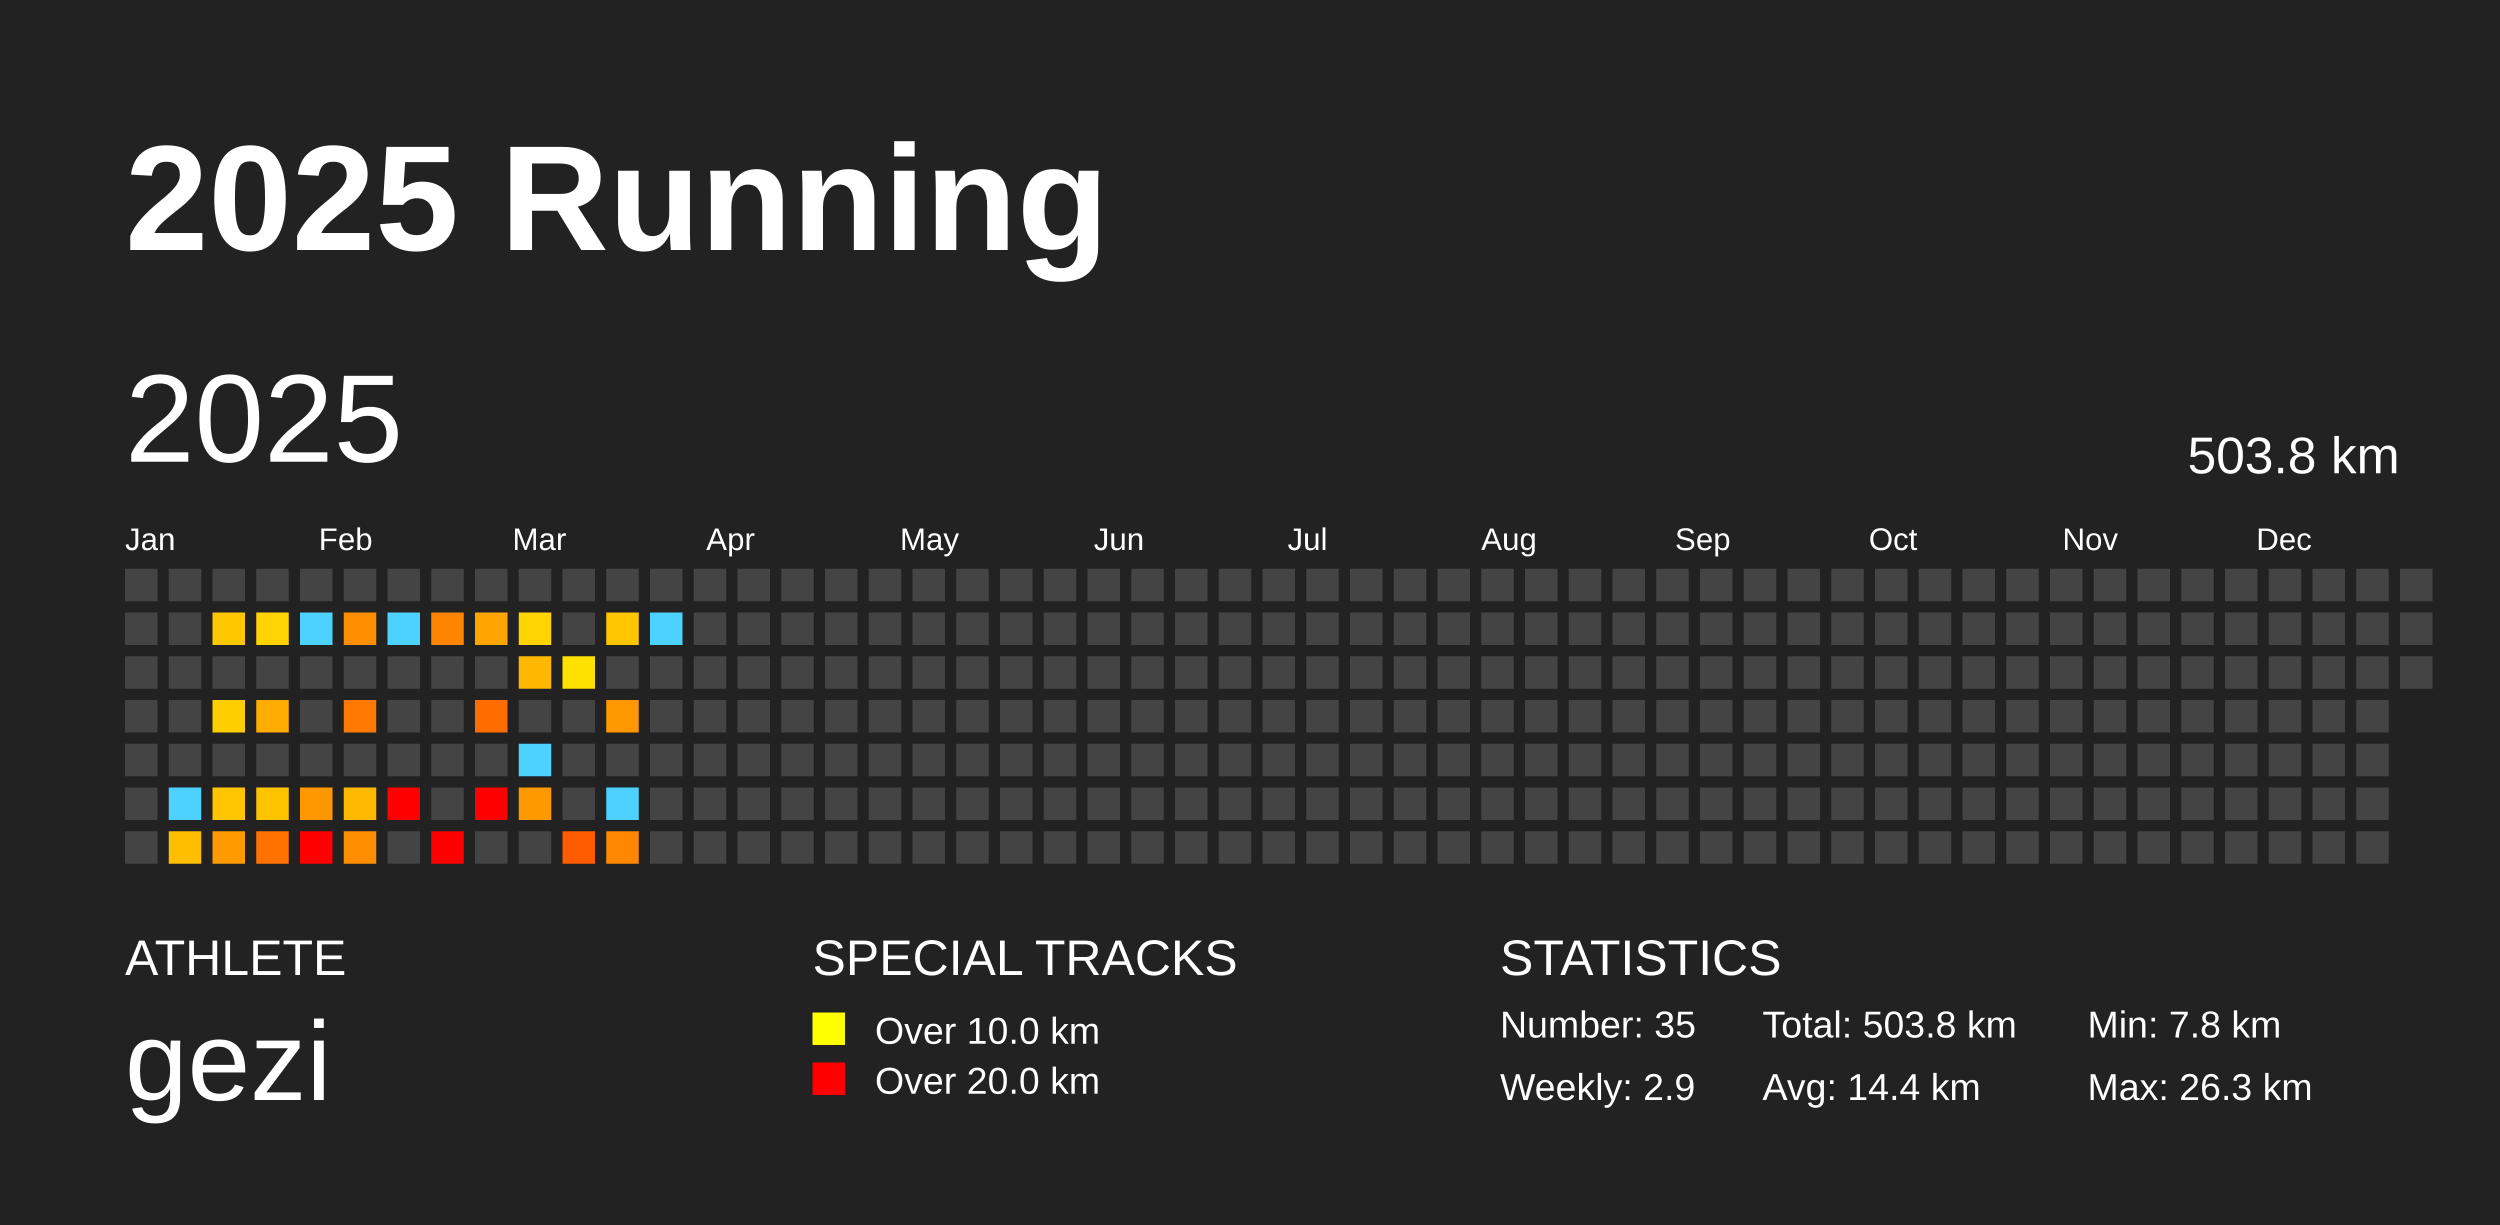
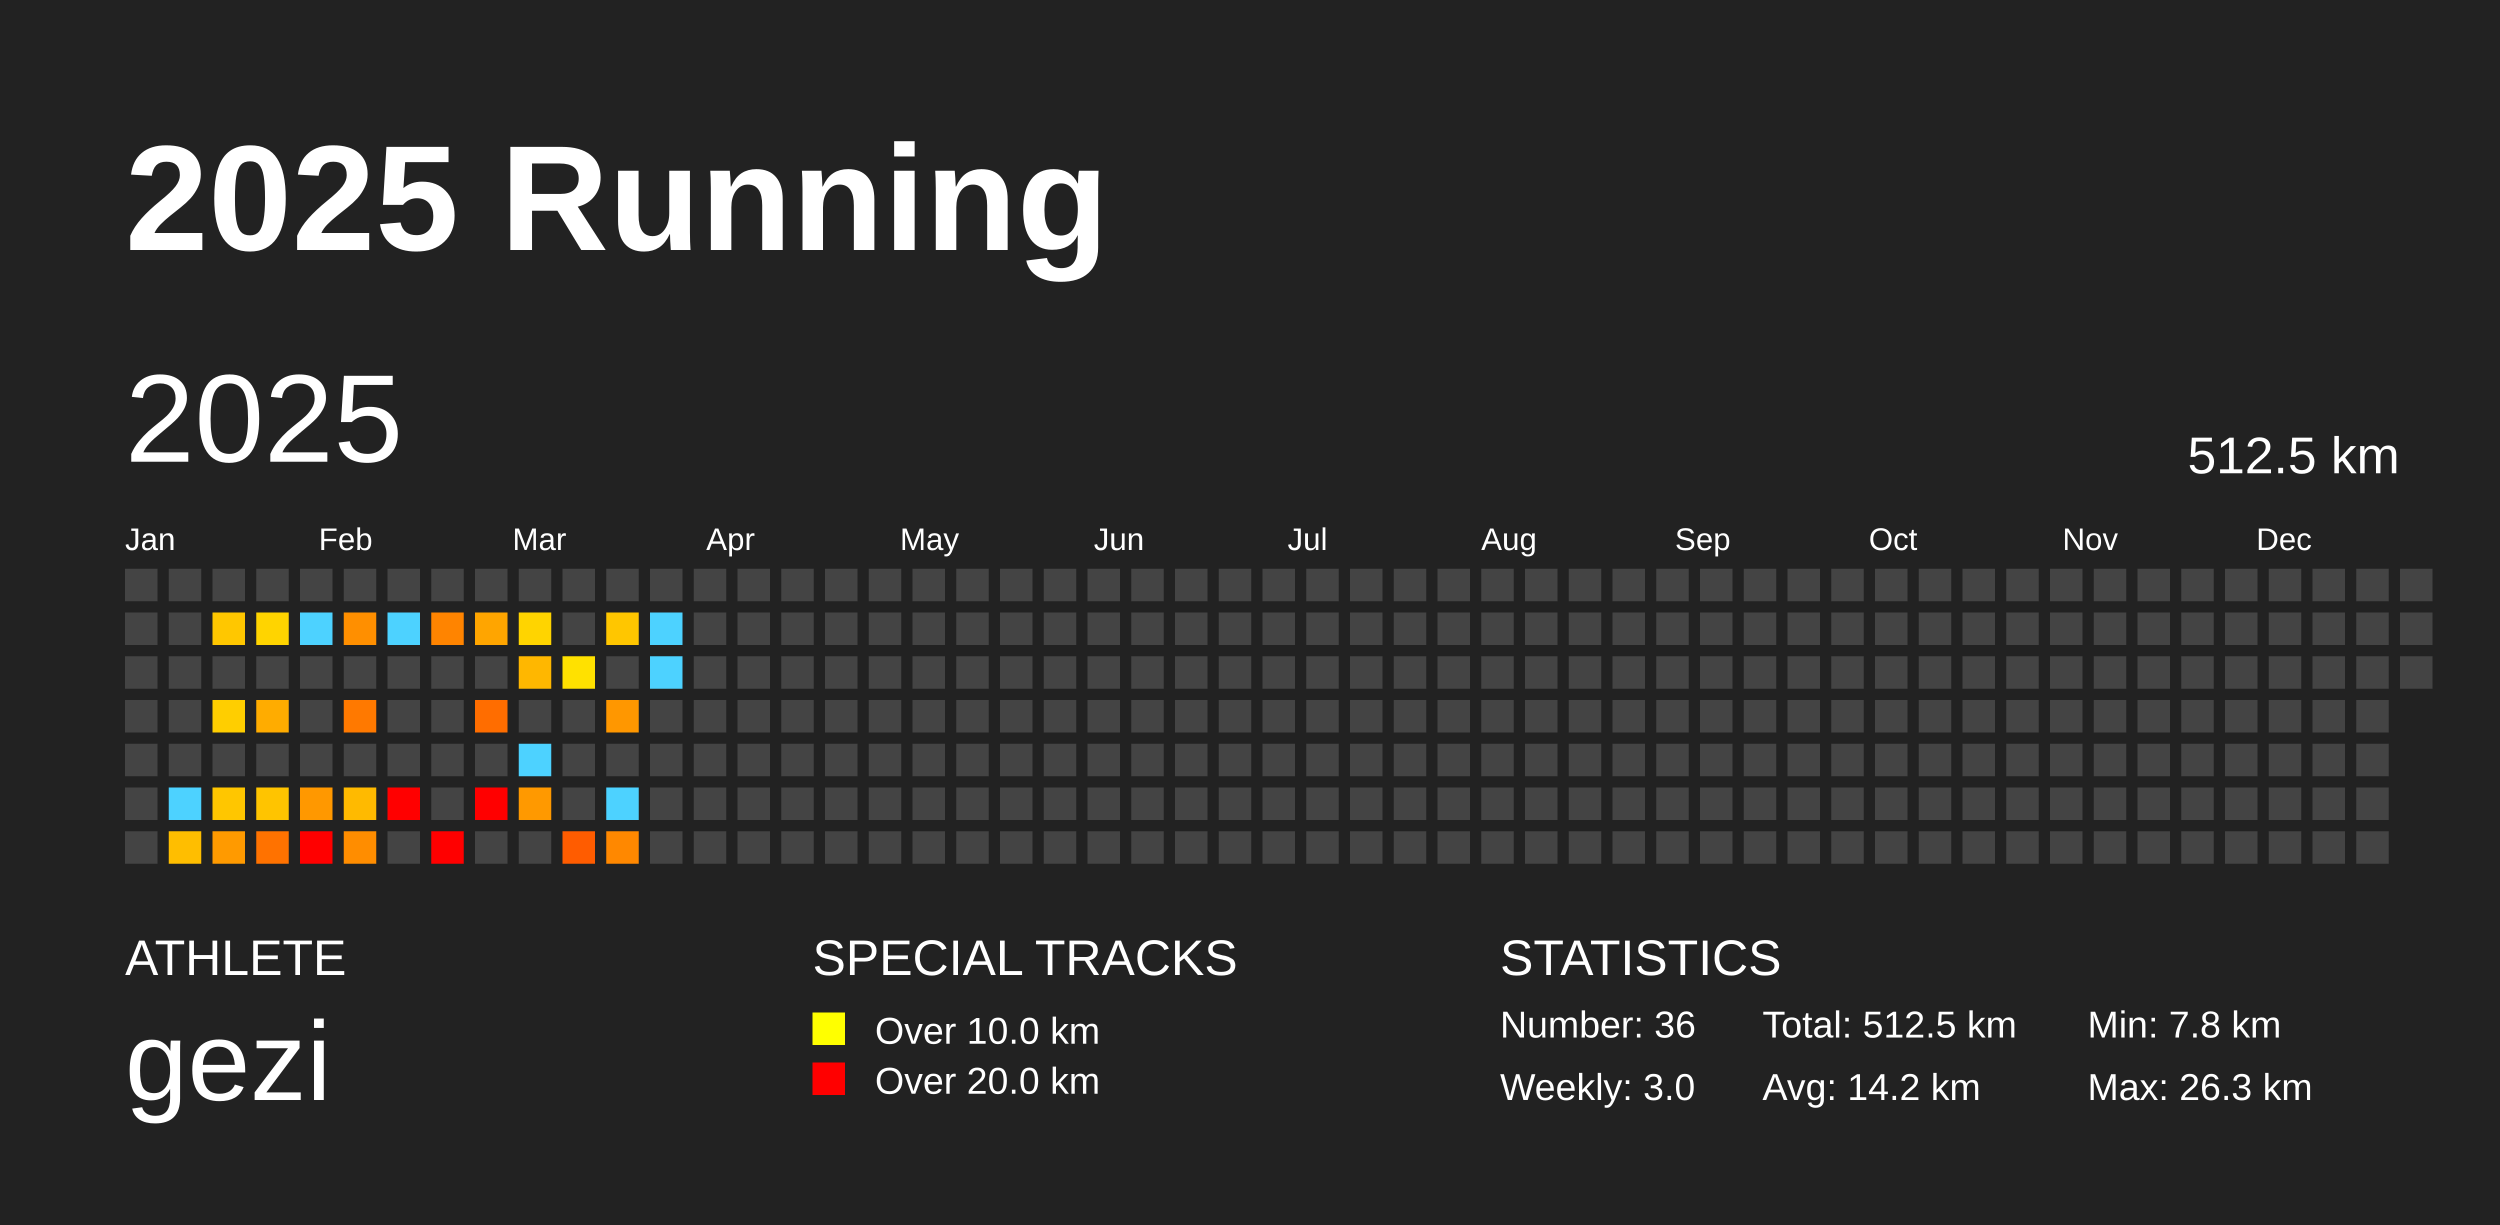
<svg xmlns="http://www.w3.org/2000/svg" baseProfile="full" height="98mm" version="1.1" viewBox="0,0,200,98" width="200mm">
  <defs />
  <rect fill="#222222" height="98" width="200" x="0" y="0" />
  <text fill="#FFFFFF" style="font-size:12px; font-family:Arial; font-weight:bold;" x="10" y="20">2025 Running</text>
  <text fill="#FFFFFF" style="font-size:4px; font-family:Arial" x="10" y="78">ATHLETE</text>
  <text fill="#FFFFFF" style="font-size:9px; font-family:Arial" x="10" y="88">gezi</text>
  <text fill="#FFFFFF" style="font-size:4px; font-family:Arial" x="65" y="78">SPECIAL TRACKS</text>
  <rect fill="yellow" height="2.6" width="2.6" x="65" y="81" />
  <text fill="#FFFFFF" style="font-size:3px; font-family:Arial" x="70" y="83.5">Over 10.0 km</text>
  <rect fill="red" height="2.6" width="2.6" x="65" y="85" />
  <text fill="#FFFFFF" style="font-size:3px; font-family:Arial" x="70" y="87.5">Over 20.0 km</text>
  <text fill="#FFFFFF" style="font-size:4px; font-family:Arial" x="120" y="78">STATISTICS</text>
-   <text fill="#FFFFFF" style="font-size:3px; font-family:Arial" x="120" y="83">Number: 35</text>
-   <text fill="#FFFFFF" style="font-size:3px; font-family:Arial" x="120" y="88">Weekly: 2.9</text>
-   <text fill="#FFFFFF" style="font-size:3px; font-family:Arial" x="141" y="83">Total: 503.8 km</text>
-   <text fill="#FFFFFF" style="font-size:3px; font-family:Arial" x="141" y="88">Avg: 14.4 km</text>
+   <text fill="#FFFFFF" style="font-size:3px; font-family:Arial" x="120" y="83">Number: 36</text>
+   <text fill="#FFFFFF" style="font-size:3px; font-family:Arial" x="120" y="88">Weekly: 3.0</text>
+   <text fill="#FFFFFF" style="font-size:3px; font-family:Arial" x="141" y="83">Total: 512.5 km</text>
+   <text fill="#FFFFFF" style="font-size:3px; font-family:Arial" x="141" y="88">Avg: 14.2 km</text>
  <text fill="#FFFFFF" style="font-size:3px; font-family:Arial" x="167" y="83">Min: 7.8 km</text>
  <text fill="#FFFFFF" style="font-size:3px; font-family:Arial" x="167" y="88">Max: 26.3 km</text>
  <text dominant-baseline="hanging" fill="#FFFFFF" style="font-size:10.0px; font-family:Arial;" x="10" y="30">2025</text>
-   <text dominant-baseline="hanging" fill="#FFFFFF" style="font-size:4.125px; font-family:Arial;" x="175" y="35">503.8 km</text>
+   <text dominant-baseline="hanging" fill="#FFFFFF" style="font-size:4.125px; font-family:Arial;" x="175" y="35">512.5 km</text>
  <text fill="#FFFFFF" style="font-size:2.5px; font-family:Arial" x="10.0" y="44">Jan</text>
  <text fill="#FFFFFF" style="font-size:2.5px; font-family:Arial" x="25.5" y="44">Feb</text>
  <text fill="#FFFFFF" style="font-size:2.5px; font-family:Arial" x="41.0" y="44">Mar</text>
  <text fill="#FFFFFF" style="font-size:2.5px; font-family:Arial" x="56.5" y="44">Apr</text>
  <text fill="#FFFFFF" style="font-size:2.5px; font-family:Arial" x="72.0" y="44">May</text>
  <text fill="#FFFFFF" style="font-size:2.5px; font-family:Arial" x="87.5" y="44">Jun</text>
  <text fill="#FFFFFF" style="font-size:2.5px; font-family:Arial" x="103.0" y="44">Jul</text>
  <text fill="#FFFFFF" style="font-size:2.5px; font-family:Arial" x="118.5" y="44">Aug</text>
  <text fill="#FFFFFF" style="font-size:2.5px; font-family:Arial" x="134.0" y="44">Sep</text>
  <text fill="#FFFFFF" style="font-size:2.5px; font-family:Arial" x="149.5" y="44">Oct</text>
  <text fill="#FFFFFF" style="font-size:2.5px; font-family:Arial" x="165.0" y="44">Nov</text>
  <text fill="#FFFFFF" style="font-size:2.5px; font-family:Arial" x="180.5" y="44">Dec</text>
  <rect fill="#444444" height="2.6" width="2.6" x="10.0" y="45.5" />
  <rect fill="#444444" height="2.6" width="2.6" x="10.0" y="49.0" />
  <rect fill="#444444" height="2.6" width="2.6" x="10.0" y="52.5" />
  <rect fill="#444444" height="2.6" width="2.6" x="10.0" y="56.0" />
  <rect fill="#444444" height="2.6" width="2.6" x="10.0" y="59.5" />
  <rect fill="#444444" height="2.6" width="2.6" x="10.0" y="63.0" />
  <rect fill="#444444" height="2.6" width="2.6" x="10.0" y="66.5" />
  <rect fill="#444444" height="2.6" width="2.6" x="13.5" y="45.5" />
  <rect fill="#444444" height="2.6" width="2.6" x="13.5" y="49.0" />
  <rect fill="#444444" height="2.6" width="2.6" x="13.5" y="52.5" />
  <rect fill="#444444" height="2.6" width="2.6" x="13.5" y="56.0" />
  <rect fill="#444444" height="2.6" width="2.6" x="13.5" y="59.5" />
  <rect fill="#4dd2ff" height="2.6" width="2.6" x="13.5" y="63.0" />
  <rect fill="#ffbe00" height="2.6" width="2.6" x="13.5" y="66.5" />
  <rect fill="#444444" height="2.6" width="2.6" x="17.0" y="45.5" />
  <rect fill="#ffc700" height="2.6" width="2.6" x="17.0" y="49.0" />
  <rect fill="#444444" height="2.6" width="2.6" x="17.0" y="52.5" />
  <rect fill="#ffce00" height="2.6" width="2.6" x="17.0" y="56.0" />
  <rect fill="#444444" height="2.6" width="2.6" x="17.0" y="59.5" />
  <rect fill="#ffc600" height="2.6" width="2.6" x="17.0" y="63.0" />
  <rect fill="#ff9a00" height="2.6" width="2.6" x="17.0" y="66.5" />
  <rect fill="#444444" height="2.6" width="2.6" x="20.5" y="45.5" />
  <rect fill="#ffd400" height="2.6" width="2.6" x="20.5" y="49.0" />
  <rect fill="#444444" height="2.6" width="2.6" x="20.5" y="52.5" />
  <rect fill="#ffac00" height="2.6" width="2.6" x="20.5" y="56.0" />
  <rect fill="#444444" height="2.6" width="2.6" x="20.5" y="59.5" />
  <rect fill="#ffc400" height="2.6" width="2.6" x="20.5" y="63.0" />
  <rect fill="#ff7200" height="2.6" width="2.6" x="20.5" y="66.5" />
  <rect fill="#444444" height="2.6" width="2.6" x="24.0" y="45.5" />
  <rect fill="#4dd2ff" height="2.6" width="2.6" x="24.0" y="49.0" />
  <rect fill="#444444" height="2.6" width="2.6" x="24.0" y="52.5" />
  <rect fill="#444444" height="2.6" width="2.6" x="24.0" y="56.0" />
  <rect fill="#444444" height="2.6" width="2.6" x="24.0" y="59.5" />
  <rect fill="#ff9800" height="2.6" width="2.6" x="24.0" y="63.0" />
  <rect fill="red" height="2.6" width="2.6" x="24.0" y="66.5" />
  <rect fill="#444444" height="2.6" width="2.6" x="27.5" y="45.5" />
  <rect fill="#ff8f00" height="2.6" width="2.6" x="27.5" y="49.0" />
  <rect fill="#444444" height="2.6" width="2.6" x="27.5" y="52.5" />
  <rect fill="#ff7900" height="2.6" width="2.6" x="27.5" y="56.0" />
  <rect fill="#444444" height="2.6" width="2.6" x="27.5" y="59.5" />
  <rect fill="#ffba00" height="2.6" width="2.6" x="27.5" y="63.0" />
  <rect fill="#ff8d00" height="2.6" width="2.6" x="27.5" y="66.5" />
  <rect fill="#444444" height="2.6" width="2.6" x="31.0" y="45.5" />
  <rect fill="#4dd2ff" height="2.6" width="2.6" x="31.0" y="49.0" />
  <rect fill="#444444" height="2.6" width="2.6" x="31.0" y="52.5" />
  <rect fill="#444444" height="2.6" width="2.6" x="31.0" y="56.0" />
  <rect fill="#444444" height="2.6" width="2.6" x="31.0" y="59.5" />
  <rect fill="red" height="2.6" width="2.6" x="31.0" y="63.0" />
  <rect fill="#444444" height="2.6" width="2.6" x="31.0" y="66.5" />
  <rect fill="#444444" height="2.6" width="2.6" x="34.5" y="45.5" />
  <rect fill="#ff8400" height="2.6" width="2.6" x="34.5" y="49.0" />
  <rect fill="#444444" height="2.6" width="2.6" x="34.5" y="52.5" />
  <rect fill="#444444" height="2.6" width="2.6" x="34.5" y="56.0" />
  <rect fill="#444444" height="2.6" width="2.6" x="34.5" y="59.5" />
  <rect fill="#444444" height="2.6" width="2.6" x="34.5" y="63.0" />
  <rect fill="red" height="2.6" width="2.6" x="34.5" y="66.5" />
  <rect fill="#444444" height="2.6" width="2.6" x="38.0" y="45.5" />
  <rect fill="#ffa500" height="2.6" width="2.6" x="38.0" y="49.0" />
  <rect fill="#444444" height="2.6" width="2.6" x="38.0" y="52.5" />
  <rect fill="#ff6d00" height="2.6" width="2.6" x="38.0" y="56.0" />
  <rect fill="#444444" height="2.6" width="2.6" x="38.0" y="59.5" />
  <rect fill="red" height="2.6" width="2.6" x="38.0" y="63.0" />
  <rect fill="#444444" height="2.6" width="2.6" x="38.0" y="66.5" />
  <rect fill="#444444" height="2.6" width="2.6" x="41.5" y="45.5" />
  <rect fill="#ffd400" height="2.6" width="2.6" x="41.5" y="49.0" />
  <rect fill="#ffb700" height="2.6" width="2.6" x="41.5" y="52.5" />
  <rect fill="#444444" height="2.6" width="2.6" x="41.5" y="56.0" />
  <rect fill="#4dd2ff" height="2.6" width="2.6" x="41.5" y="59.5" />
  <rect fill="#ff9900" height="2.6" width="2.6" x="41.5" y="63.0" />
  <rect fill="#444444" height="2.6" width="2.6" x="41.5" y="66.5" />
  <rect fill="#444444" height="2.6" width="2.6" x="45.0" y="45.5" />
  <rect fill="#444444" height="2.6" width="2.6" x="45.0" y="49.0" />
  <rect fill="#ffe100" height="2.6" width="2.6" x="45.0" y="52.5" />
  <rect fill="#444444" height="2.6" width="2.6" x="45.0" y="56.0" />
  <rect fill="#444444" height="2.6" width="2.6" x="45.0" y="59.5" />
  <rect fill="#444444" height="2.6" width="2.6" x="45.0" y="63.0" />
  <rect fill="#ff5c00" height="2.6" width="2.6" x="45.0" y="66.5" />
  <rect fill="#444444" height="2.6" width="2.6" x="48.5" y="45.5" />
  <rect fill="#ffc600" height="2.6" width="2.6" x="48.5" y="49.0" />
  <rect fill="#444444" height="2.6" width="2.6" x="48.5" y="52.5" />
  <rect fill="#ff9700" height="2.6" width="2.6" x="48.5" y="56.0" />
  <rect fill="#444444" height="2.6" width="2.6" x="48.5" y="59.5" />
  <rect fill="#4dd2ff" height="2.6" width="2.6" x="48.5" y="63.0" />
  <rect fill="#ff8800" height="2.6" width="2.6" x="48.5" y="66.5" />
  <rect fill="#444444" height="2.6" width="2.6" x="52.0" y="45.5" />
  <rect fill="#4dd2ff" height="2.6" width="2.6" x="52.0" y="49.0" />
-   <rect fill="#444444" height="2.6" width="2.6" x="52.0" y="52.5" />
+   <rect fill="#4dd2ff" height="2.6" width="2.6" x="52.0" y="52.5" />
  <rect fill="#444444" height="2.6" width="2.6" x="52.0" y="56.0" />
  <rect fill="#444444" height="2.6" width="2.6" x="52.0" y="59.5" />
  <rect fill="#444444" height="2.6" width="2.6" x="52.0" y="63.0" />
  <rect fill="#444444" height="2.6" width="2.6" x="52.0" y="66.5" />
  <rect fill="#444444" height="2.6" width="2.6" x="55.5" y="45.5" />
  <rect fill="#444444" height="2.6" width="2.6" x="55.5" y="49.0" />
  <rect fill="#444444" height="2.6" width="2.6" x="55.5" y="52.5" />
  <rect fill="#444444" height="2.6" width="2.6" x="55.5" y="56.0" />
  <rect fill="#444444" height="2.6" width="2.6" x="55.5" y="59.5" />
  <rect fill="#444444" height="2.6" width="2.6" x="55.5" y="63.0" />
  <rect fill="#444444" height="2.6" width="2.6" x="55.5" y="66.5" />
  <rect fill="#444444" height="2.6" width="2.6" x="59.0" y="45.5" />
  <rect fill="#444444" height="2.6" width="2.6" x="59.0" y="49.0" />
  <rect fill="#444444" height="2.6" width="2.6" x="59.0" y="52.5" />
  <rect fill="#444444" height="2.6" width="2.6" x="59.0" y="56.0" />
  <rect fill="#444444" height="2.6" width="2.6" x="59.0" y="59.5" />
  <rect fill="#444444" height="2.6" width="2.6" x="59.0" y="63.0" />
  <rect fill="#444444" height="2.6" width="2.6" x="59.0" y="66.5" />
  <rect fill="#444444" height="2.6" width="2.6" x="62.5" y="45.5" />
  <rect fill="#444444" height="2.6" width="2.6" x="62.5" y="49.0" />
  <rect fill="#444444" height="2.6" width="2.6" x="62.5" y="52.5" />
  <rect fill="#444444" height="2.6" width="2.6" x="62.5" y="56.0" />
  <rect fill="#444444" height="2.6" width="2.6" x="62.5" y="59.5" />
  <rect fill="#444444" height="2.6" width="2.6" x="62.5" y="63.0" />
  <rect fill="#444444" height="2.6" width="2.6" x="62.5" y="66.5" />
  <rect fill="#444444" height="2.6" width="2.6" x="66.0" y="45.5" />
  <rect fill="#444444" height="2.6" width="2.6" x="66.0" y="49.0" />
  <rect fill="#444444" height="2.6" width="2.6" x="66.0" y="52.5" />
  <rect fill="#444444" height="2.6" width="2.6" x="66.0" y="56.0" />
  <rect fill="#444444" height="2.6" width="2.6" x="66.0" y="59.5" />
  <rect fill="#444444" height="2.6" width="2.6" x="66.0" y="63.0" />
  <rect fill="#444444" height="2.6" width="2.6" x="66.0" y="66.5" />
  <rect fill="#444444" height="2.6" width="2.6" x="69.5" y="45.5" />
  <rect fill="#444444" height="2.6" width="2.6" x="69.5" y="49.0" />
  <rect fill="#444444" height="2.6" width="2.6" x="69.5" y="52.5" />
  <rect fill="#444444" height="2.6" width="2.6" x="69.5" y="56.0" />
  <rect fill="#444444" height="2.6" width="2.6" x="69.5" y="59.5" />
  <rect fill="#444444" height="2.6" width="2.6" x="69.5" y="63.0" />
  <rect fill="#444444" height="2.6" width="2.6" x="69.5" y="66.5" />
  <rect fill="#444444" height="2.6" width="2.6" x="73.0" y="45.5" />
  <rect fill="#444444" height="2.6" width="2.6" x="73.0" y="49.0" />
  <rect fill="#444444" height="2.6" width="2.6" x="73.0" y="52.5" />
  <rect fill="#444444" height="2.6" width="2.6" x="73.0" y="56.0" />
  <rect fill="#444444" height="2.6" width="2.6" x="73.0" y="59.5" />
  <rect fill="#444444" height="2.6" width="2.6" x="73.0" y="63.0" />
  <rect fill="#444444" height="2.6" width="2.6" x="73.0" y="66.5" />
  <rect fill="#444444" height="2.6" width="2.6" x="76.5" y="45.5" />
  <rect fill="#444444" height="2.6" width="2.6" x="76.5" y="49.0" />
  <rect fill="#444444" height="2.6" width="2.6" x="76.5" y="52.5" />
  <rect fill="#444444" height="2.6" width="2.6" x="76.5" y="56.0" />
  <rect fill="#444444" height="2.6" width="2.6" x="76.5" y="59.5" />
  <rect fill="#444444" height="2.6" width="2.6" x="76.5" y="63.0" />
  <rect fill="#444444" height="2.6" width="2.6" x="76.5" y="66.5" />
  <rect fill="#444444" height="2.6" width="2.6" x="80.0" y="45.5" />
  <rect fill="#444444" height="2.6" width="2.6" x="80.0" y="49.0" />
  <rect fill="#444444" height="2.6" width="2.6" x="80.0" y="52.5" />
  <rect fill="#444444" height="2.6" width="2.6" x="80.0" y="56.0" />
  <rect fill="#444444" height="2.6" width="2.6" x="80.0" y="59.5" />
  <rect fill="#444444" height="2.6" width="2.6" x="80.0" y="63.0" />
  <rect fill="#444444" height="2.6" width="2.6" x="80.0" y="66.5" />
  <rect fill="#444444" height="2.6" width="2.6" x="83.5" y="45.5" />
  <rect fill="#444444" height="2.6" width="2.6" x="83.5" y="49.0" />
  <rect fill="#444444" height="2.6" width="2.6" x="83.5" y="52.5" />
  <rect fill="#444444" height="2.6" width="2.6" x="83.5" y="56.0" />
  <rect fill="#444444" height="2.6" width="2.6" x="83.5" y="59.5" />
  <rect fill="#444444" height="2.6" width="2.6" x="83.5" y="63.0" />
  <rect fill="#444444" height="2.6" width="2.6" x="83.5" y="66.5" />
  <rect fill="#444444" height="2.6" width="2.6" x="87.0" y="45.5" />
  <rect fill="#444444" height="2.6" width="2.6" x="87.0" y="49.0" />
  <rect fill="#444444" height="2.6" width="2.6" x="87.0" y="52.5" />
  <rect fill="#444444" height="2.6" width="2.6" x="87.0" y="56.0" />
  <rect fill="#444444" height="2.6" width="2.6" x="87.0" y="59.5" />
  <rect fill="#444444" height="2.6" width="2.6" x="87.0" y="63.0" />
  <rect fill="#444444" height="2.6" width="2.6" x="87.0" y="66.5" />
  <rect fill="#444444" height="2.6" width="2.6" x="90.5" y="45.5" />
  <rect fill="#444444" height="2.6" width="2.6" x="90.5" y="49.0" />
  <rect fill="#444444" height="2.6" width="2.6" x="90.5" y="52.5" />
  <rect fill="#444444" height="2.6" width="2.6" x="90.5" y="56.0" />
  <rect fill="#444444" height="2.6" width="2.6" x="90.5" y="59.5" />
  <rect fill="#444444" height="2.6" width="2.6" x="90.5" y="63.0" />
  <rect fill="#444444" height="2.6" width="2.6" x="90.5" y="66.5" />
  <rect fill="#444444" height="2.6" width="2.6" x="94.0" y="45.5" />
  <rect fill="#444444" height="2.6" width="2.6" x="94.0" y="49.0" />
  <rect fill="#444444" height="2.6" width="2.6" x="94.0" y="52.5" />
  <rect fill="#444444" height="2.6" width="2.6" x="94.0" y="56.0" />
  <rect fill="#444444" height="2.6" width="2.6" x="94.0" y="59.5" />
  <rect fill="#444444" height="2.6" width="2.6" x="94.0" y="63.0" />
  <rect fill="#444444" height="2.6" width="2.6" x="94.0" y="66.5" />
  <rect fill="#444444" height="2.6" width="2.6" x="97.5" y="45.5" />
  <rect fill="#444444" height="2.6" width="2.6" x="97.5" y="49.0" />
  <rect fill="#444444" height="2.6" width="2.6" x="97.5" y="52.5" />
  <rect fill="#444444" height="2.6" width="2.6" x="97.5" y="56.0" />
  <rect fill="#444444" height="2.6" width="2.6" x="97.5" y="59.5" />
  <rect fill="#444444" height="2.6" width="2.6" x="97.5" y="63.0" />
  <rect fill="#444444" height="2.6" width="2.6" x="97.5" y="66.5" />
  <rect fill="#444444" height="2.6" width="2.6" x="101.0" y="45.5" />
  <rect fill="#444444" height="2.6" width="2.6" x="101.0" y="49.0" />
  <rect fill="#444444" height="2.6" width="2.6" x="101.0" y="52.5" />
  <rect fill="#444444" height="2.6" width="2.6" x="101.0" y="56.0" />
  <rect fill="#444444" height="2.6" width="2.6" x="101.0" y="59.5" />
  <rect fill="#444444" height="2.6" width="2.6" x="101.0" y="63.0" />
  <rect fill="#444444" height="2.6" width="2.6" x="101.0" y="66.5" />
  <rect fill="#444444" height="2.6" width="2.6" x="104.5" y="45.5" />
  <rect fill="#444444" height="2.6" width="2.6" x="104.5" y="49.0" />
  <rect fill="#444444" height="2.6" width="2.6" x="104.5" y="52.5" />
  <rect fill="#444444" height="2.6" width="2.6" x="104.5" y="56.0" />
  <rect fill="#444444" height="2.6" width="2.6" x="104.5" y="59.5" />
  <rect fill="#444444" height="2.6" width="2.6" x="104.5" y="63.0" />
  <rect fill="#444444" height="2.6" width="2.6" x="104.5" y="66.5" />
  <rect fill="#444444" height="2.6" width="2.6" x="108.0" y="45.5" />
  <rect fill="#444444" height="2.6" width="2.6" x="108.0" y="49.0" />
  <rect fill="#444444" height="2.6" width="2.6" x="108.0" y="52.5" />
  <rect fill="#444444" height="2.6" width="2.6" x="108.0" y="56.0" />
  <rect fill="#444444" height="2.6" width="2.6" x="108.0" y="59.5" />
  <rect fill="#444444" height="2.6" width="2.6" x="108.0" y="63.0" />
  <rect fill="#444444" height="2.6" width="2.6" x="108.0" y="66.5" />
  <rect fill="#444444" height="2.6" width="2.6" x="111.5" y="45.5" />
  <rect fill="#444444" height="2.6" width="2.6" x="111.5" y="49.0" />
  <rect fill="#444444" height="2.6" width="2.6" x="111.5" y="52.5" />
  <rect fill="#444444" height="2.6" width="2.6" x="111.5" y="56.0" />
  <rect fill="#444444" height="2.6" width="2.6" x="111.5" y="59.5" />
  <rect fill="#444444" height="2.6" width="2.6" x="111.5" y="63.0" />
  <rect fill="#444444" height="2.6" width="2.6" x="111.5" y="66.5" />
  <rect fill="#444444" height="2.6" width="2.6" x="115.0" y="45.5" />
  <rect fill="#444444" height="2.6" width="2.6" x="115.0" y="49.0" />
  <rect fill="#444444" height="2.6" width="2.6" x="115.0" y="52.5" />
  <rect fill="#444444" height="2.6" width="2.6" x="115.0" y="56.0" />
  <rect fill="#444444" height="2.6" width="2.6" x="115.0" y="59.5" />
  <rect fill="#444444" height="2.6" width="2.6" x="115.0" y="63.0" />
  <rect fill="#444444" height="2.6" width="2.6" x="115.0" y="66.5" />
  <rect fill="#444444" height="2.6" width="2.6" x="118.5" y="45.5" />
  <rect fill="#444444" height="2.6" width="2.6" x="118.5" y="49.0" />
  <rect fill="#444444" height="2.6" width="2.6" x="118.5" y="52.5" />
  <rect fill="#444444" height="2.6" width="2.6" x="118.5" y="56.0" />
  <rect fill="#444444" height="2.6" width="2.6" x="118.5" y="59.5" />
  <rect fill="#444444" height="2.6" width="2.6" x="118.5" y="63.0" />
  <rect fill="#444444" height="2.6" width="2.6" x="118.5" y="66.5" />
  <rect fill="#444444" height="2.6" width="2.6" x="122.0" y="45.5" />
  <rect fill="#444444" height="2.6" width="2.6" x="122.0" y="49.0" />
  <rect fill="#444444" height="2.6" width="2.6" x="122.0" y="52.5" />
  <rect fill="#444444" height="2.6" width="2.6" x="122.0" y="56.0" />
  <rect fill="#444444" height="2.6" width="2.6" x="122.0" y="59.5" />
  <rect fill="#444444" height="2.6" width="2.6" x="122.0" y="63.0" />
  <rect fill="#444444" height="2.6" width="2.6" x="122.0" y="66.5" />
  <rect fill="#444444" height="2.6" width="2.6" x="125.5" y="45.5" />
  <rect fill="#444444" height="2.6" width="2.6" x="125.5" y="49.0" />
  <rect fill="#444444" height="2.6" width="2.6" x="125.5" y="52.5" />
  <rect fill="#444444" height="2.6" width="2.6" x="125.5" y="56.0" />
  <rect fill="#444444" height="2.6" width="2.6" x="125.5" y="59.5" />
  <rect fill="#444444" height="2.6" width="2.6" x="125.5" y="63.0" />
  <rect fill="#444444" height="2.6" width="2.6" x="125.5" y="66.5" />
  <rect fill="#444444" height="2.6" width="2.6" x="129.0" y="45.5" />
  <rect fill="#444444" height="2.6" width="2.6" x="129.0" y="49.0" />
  <rect fill="#444444" height="2.6" width="2.6" x="129.0" y="52.5" />
  <rect fill="#444444" height="2.6" width="2.6" x="129.0" y="56.0" />
  <rect fill="#444444" height="2.6" width="2.6" x="129.0" y="59.5" />
  <rect fill="#444444" height="2.6" width="2.6" x="129.0" y="63.0" />
  <rect fill="#444444" height="2.6" width="2.6" x="129.0" y="66.5" />
  <rect fill="#444444" height="2.6" width="2.6" x="132.5" y="45.5" />
  <rect fill="#444444" height="2.6" width="2.6" x="132.5" y="49.0" />
  <rect fill="#444444" height="2.6" width="2.6" x="132.5" y="52.5" />
  <rect fill="#444444" height="2.6" width="2.6" x="132.5" y="56.0" />
  <rect fill="#444444" height="2.6" width="2.6" x="132.5" y="59.5" />
  <rect fill="#444444" height="2.6" width="2.6" x="132.5" y="63.0" />
  <rect fill="#444444" height="2.6" width="2.6" x="132.5" y="66.5" />
  <rect fill="#444444" height="2.6" width="2.6" x="136.0" y="45.5" />
  <rect fill="#444444" height="2.6" width="2.6" x="136.0" y="49.0" />
  <rect fill="#444444" height="2.6" width="2.6" x="136.0" y="52.5" />
  <rect fill="#444444" height="2.6" width="2.6" x="136.0" y="56.0" />
  <rect fill="#444444" height="2.6" width="2.6" x="136.0" y="59.5" />
  <rect fill="#444444" height="2.6" width="2.6" x="136.0" y="63.0" />
  <rect fill="#444444" height="2.6" width="2.6" x="136.0" y="66.5" />
  <rect fill="#444444" height="2.6" width="2.6" x="139.5" y="45.5" />
  <rect fill="#444444" height="2.6" width="2.6" x="139.5" y="49.0" />
  <rect fill="#444444" height="2.6" width="2.6" x="139.5" y="52.5" />
  <rect fill="#444444" height="2.6" width="2.6" x="139.5" y="56.0" />
  <rect fill="#444444" height="2.6" width="2.6" x="139.5" y="59.5" />
  <rect fill="#444444" height="2.6" width="2.6" x="139.5" y="63.0" />
  <rect fill="#444444" height="2.6" width="2.6" x="139.5" y="66.5" />
  <rect fill="#444444" height="2.6" width="2.6" x="143.0" y="45.5" />
  <rect fill="#444444" height="2.6" width="2.6" x="143.0" y="49.0" />
  <rect fill="#444444" height="2.6" width="2.6" x="143.0" y="52.5" />
  <rect fill="#444444" height="2.6" width="2.6" x="143.0" y="56.0" />
  <rect fill="#444444" height="2.6" width="2.6" x="143.0" y="59.5" />
  <rect fill="#444444" height="2.6" width="2.6" x="143.0" y="63.0" />
  <rect fill="#444444" height="2.6" width="2.6" x="143.0" y="66.5" />
  <rect fill="#444444" height="2.6" width="2.6" x="146.5" y="45.5" />
  <rect fill="#444444" height="2.6" width="2.6" x="146.5" y="49.0" />
  <rect fill="#444444" height="2.6" width="2.6" x="146.5" y="52.5" />
  <rect fill="#444444" height="2.6" width="2.6" x="146.5" y="56.0" />
  <rect fill="#444444" height="2.6" width="2.6" x="146.5" y="59.5" />
  <rect fill="#444444" height="2.6" width="2.6" x="146.5" y="63.0" />
  <rect fill="#444444" height="2.6" width="2.6" x="146.5" y="66.5" />
  <rect fill="#444444" height="2.6" width="2.6" x="150.0" y="45.5" />
  <rect fill="#444444" height="2.6" width="2.6" x="150.0" y="49.0" />
  <rect fill="#444444" height="2.6" width="2.6" x="150.0" y="52.5" />
  <rect fill="#444444" height="2.6" width="2.6" x="150.0" y="56.0" />
  <rect fill="#444444" height="2.6" width="2.6" x="150.0" y="59.5" />
  <rect fill="#444444" height="2.6" width="2.6" x="150.0" y="63.0" />
  <rect fill="#444444" height="2.6" width="2.6" x="150.0" y="66.5" />
  <rect fill="#444444" height="2.6" width="2.6" x="153.5" y="45.5" />
  <rect fill="#444444" height="2.6" width="2.6" x="153.5" y="49.0" />
  <rect fill="#444444" height="2.6" width="2.6" x="153.5" y="52.5" />
  <rect fill="#444444" height="2.6" width="2.6" x="153.5" y="56.0" />
  <rect fill="#444444" height="2.6" width="2.6" x="153.5" y="59.5" />
  <rect fill="#444444" height="2.6" width="2.6" x="153.5" y="63.0" />
  <rect fill="#444444" height="2.6" width="2.6" x="153.5" y="66.5" />
  <rect fill="#444444" height="2.6" width="2.6" x="157.0" y="45.5" />
  <rect fill="#444444" height="2.6" width="2.6" x="157.0" y="49.0" />
  <rect fill="#444444" height="2.6" width="2.6" x="157.0" y="52.5" />
  <rect fill="#444444" height="2.6" width="2.6" x="157.0" y="56.0" />
  <rect fill="#444444" height="2.6" width="2.6" x="157.0" y="59.5" />
  <rect fill="#444444" height="2.6" width="2.6" x="157.0" y="63.0" />
  <rect fill="#444444" height="2.6" width="2.6" x="157.0" y="66.5" />
  <rect fill="#444444" height="2.6" width="2.6" x="160.5" y="45.5" />
  <rect fill="#444444" height="2.6" width="2.6" x="160.5" y="49.0" />
  <rect fill="#444444" height="2.6" width="2.6" x="160.5" y="52.5" />
  <rect fill="#444444" height="2.6" width="2.6" x="160.5" y="56.0" />
  <rect fill="#444444" height="2.6" width="2.6" x="160.5" y="59.5" />
  <rect fill="#444444" height="2.6" width="2.6" x="160.5" y="63.0" />
  <rect fill="#444444" height="2.6" width="2.6" x="160.5" y="66.5" />
  <rect fill="#444444" height="2.6" width="2.6" x="164.0" y="45.5" />
  <rect fill="#444444" height="2.6" width="2.6" x="164.0" y="49.0" />
  <rect fill="#444444" height="2.6" width="2.6" x="164.0" y="52.5" />
  <rect fill="#444444" height="2.6" width="2.6" x="164.0" y="56.0" />
  <rect fill="#444444" height="2.6" width="2.6" x="164.0" y="59.5" />
  <rect fill="#444444" height="2.6" width="2.6" x="164.0" y="63.0" />
  <rect fill="#444444" height="2.6" width="2.6" x="164.0" y="66.5" />
  <rect fill="#444444" height="2.6" width="2.6" x="167.5" y="45.5" />
  <rect fill="#444444" height="2.6" width="2.6" x="167.5" y="49.0" />
  <rect fill="#444444" height="2.6" width="2.6" x="167.5" y="52.5" />
  <rect fill="#444444" height="2.6" width="2.6" x="167.5" y="56.0" />
  <rect fill="#444444" height="2.6" width="2.6" x="167.5" y="59.5" />
  <rect fill="#444444" height="2.6" width="2.6" x="167.5" y="63.0" />
  <rect fill="#444444" height="2.6" width="2.6" x="167.5" y="66.5" />
  <rect fill="#444444" height="2.6" width="2.6" x="171.0" y="45.5" />
  <rect fill="#444444" height="2.6" width="2.6" x="171.0" y="49.0" />
  <rect fill="#444444" height="2.6" width="2.6" x="171.0" y="52.5" />
  <rect fill="#444444" height="2.6" width="2.6" x="171.0" y="56.0" />
  <rect fill="#444444" height="2.6" width="2.6" x="171.0" y="59.5" />
  <rect fill="#444444" height="2.6" width="2.6" x="171.0" y="63.0" />
  <rect fill="#444444" height="2.6" width="2.6" x="171.0" y="66.5" />
  <rect fill="#444444" height="2.6" width="2.6" x="174.5" y="45.5" />
  <rect fill="#444444" height="2.6" width="2.6" x="174.5" y="49.0" />
  <rect fill="#444444" height="2.6" width="2.6" x="174.5" y="52.5" />
  <rect fill="#444444" height="2.6" width="2.6" x="174.5" y="56.0" />
  <rect fill="#444444" height="2.6" width="2.6" x="174.5" y="59.5" />
  <rect fill="#444444" height="2.6" width="2.6" x="174.5" y="63.0" />
  <rect fill="#444444" height="2.6" width="2.6" x="174.5" y="66.5" />
  <rect fill="#444444" height="2.6" width="2.6" x="178.0" y="45.5" />
  <rect fill="#444444" height="2.6" width="2.6" x="178.0" y="49.0" />
  <rect fill="#444444" height="2.6" width="2.6" x="178.0" y="52.5" />
  <rect fill="#444444" height="2.6" width="2.6" x="178.0" y="56.0" />
  <rect fill="#444444" height="2.6" width="2.6" x="178.0" y="59.5" />
  <rect fill="#444444" height="2.6" width="2.6" x="178.0" y="63.0" />
  <rect fill="#444444" height="2.6" width="2.6" x="178.0" y="66.5" />
  <rect fill="#444444" height="2.6" width="2.6" x="181.5" y="45.5" />
  <rect fill="#444444" height="2.6" width="2.6" x="181.5" y="49.0" />
  <rect fill="#444444" height="2.6" width="2.6" x="181.5" y="52.5" />
  <rect fill="#444444" height="2.6" width="2.6" x="181.5" y="56.0" />
  <rect fill="#444444" height="2.6" width="2.6" x="181.5" y="59.5" />
  <rect fill="#444444" height="2.6" width="2.6" x="181.5" y="63.0" />
  <rect fill="#444444" height="2.6" width="2.6" x="181.5" y="66.5" />
  <rect fill="#444444" height="2.6" width="2.6" x="185.0" y="45.5" />
  <rect fill="#444444" height="2.6" width="2.6" x="185.0" y="49.0" />
  <rect fill="#444444" height="2.6" width="2.6" x="185.0" y="52.5" />
  <rect fill="#444444" height="2.6" width="2.6" x="185.0" y="56.0" />
  <rect fill="#444444" height="2.6" width="2.6" x="185.0" y="59.5" />
  <rect fill="#444444" height="2.6" width="2.6" x="185.0" y="63.0" />
  <rect fill="#444444" height="2.6" width="2.6" x="185.0" y="66.5" />
  <rect fill="#444444" height="2.6" width="2.6" x="188.5" y="45.5" />
  <rect fill="#444444" height="2.6" width="2.6" x="188.5" y="49.0" />
  <rect fill="#444444" height="2.6" width="2.6" x="188.5" y="52.5" />
  <rect fill="#444444" height="2.6" width="2.6" x="188.5" y="56.0" />
  <rect fill="#444444" height="2.6" width="2.6" x="188.5" y="59.5" />
  <rect fill="#444444" height="2.6" width="2.6" x="188.5" y="63.0" />
  <rect fill="#444444" height="2.6" width="2.6" x="188.5" y="66.5" />
  <rect fill="#444444" height="2.6" width="2.6" x="192.0" y="45.5" />
  <rect fill="#444444" height="2.6" width="2.6" x="192.0" y="49.0" />
  <rect fill="#444444" height="2.6" width="2.6" x="192.0" y="52.5" />
</svg>
